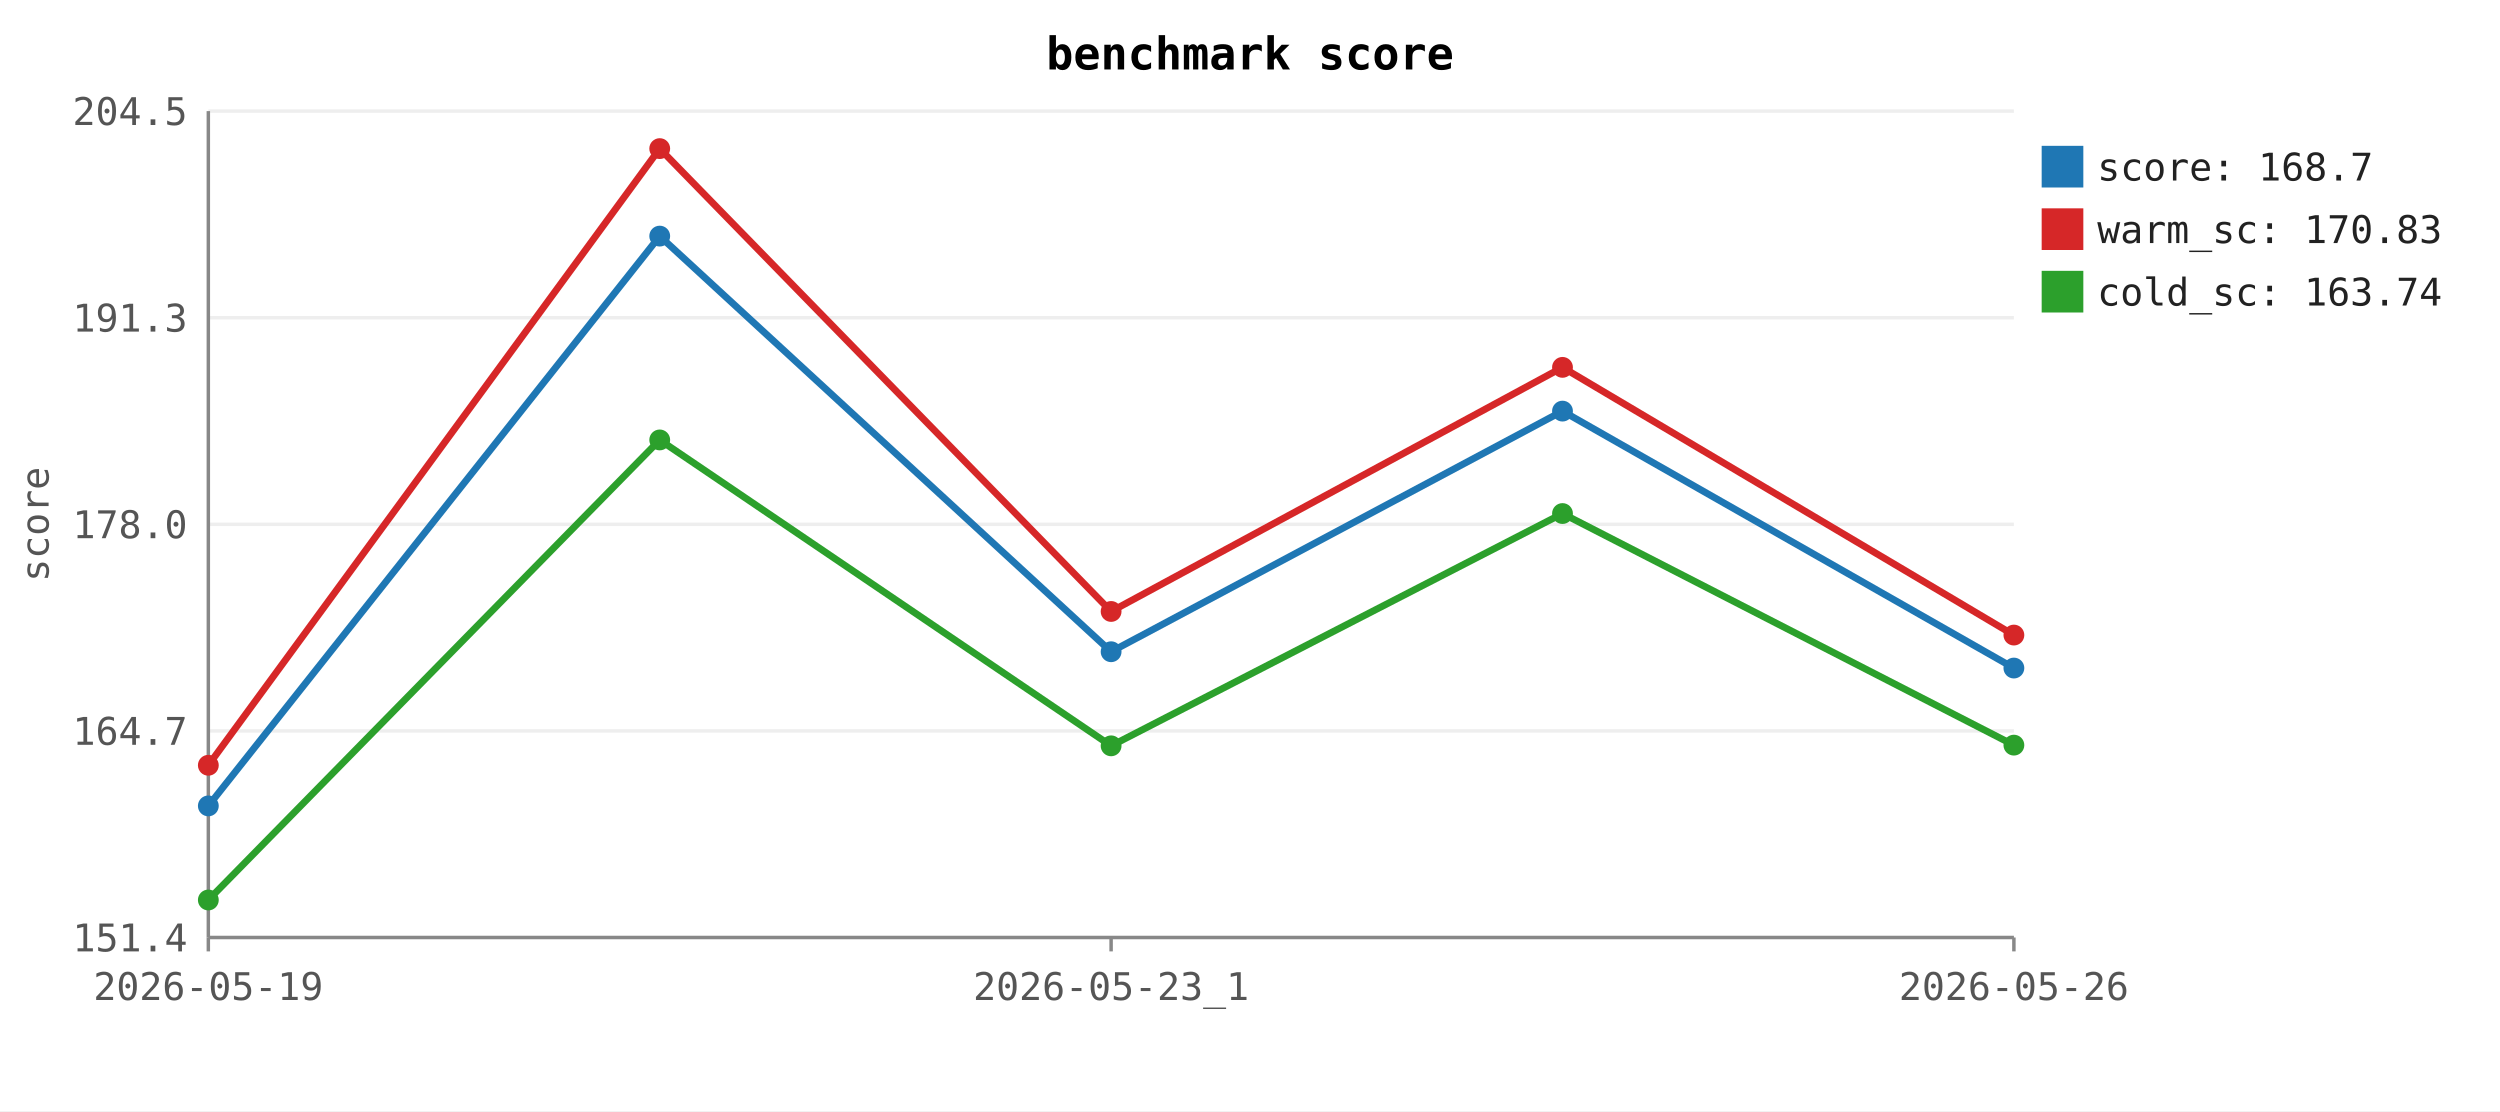
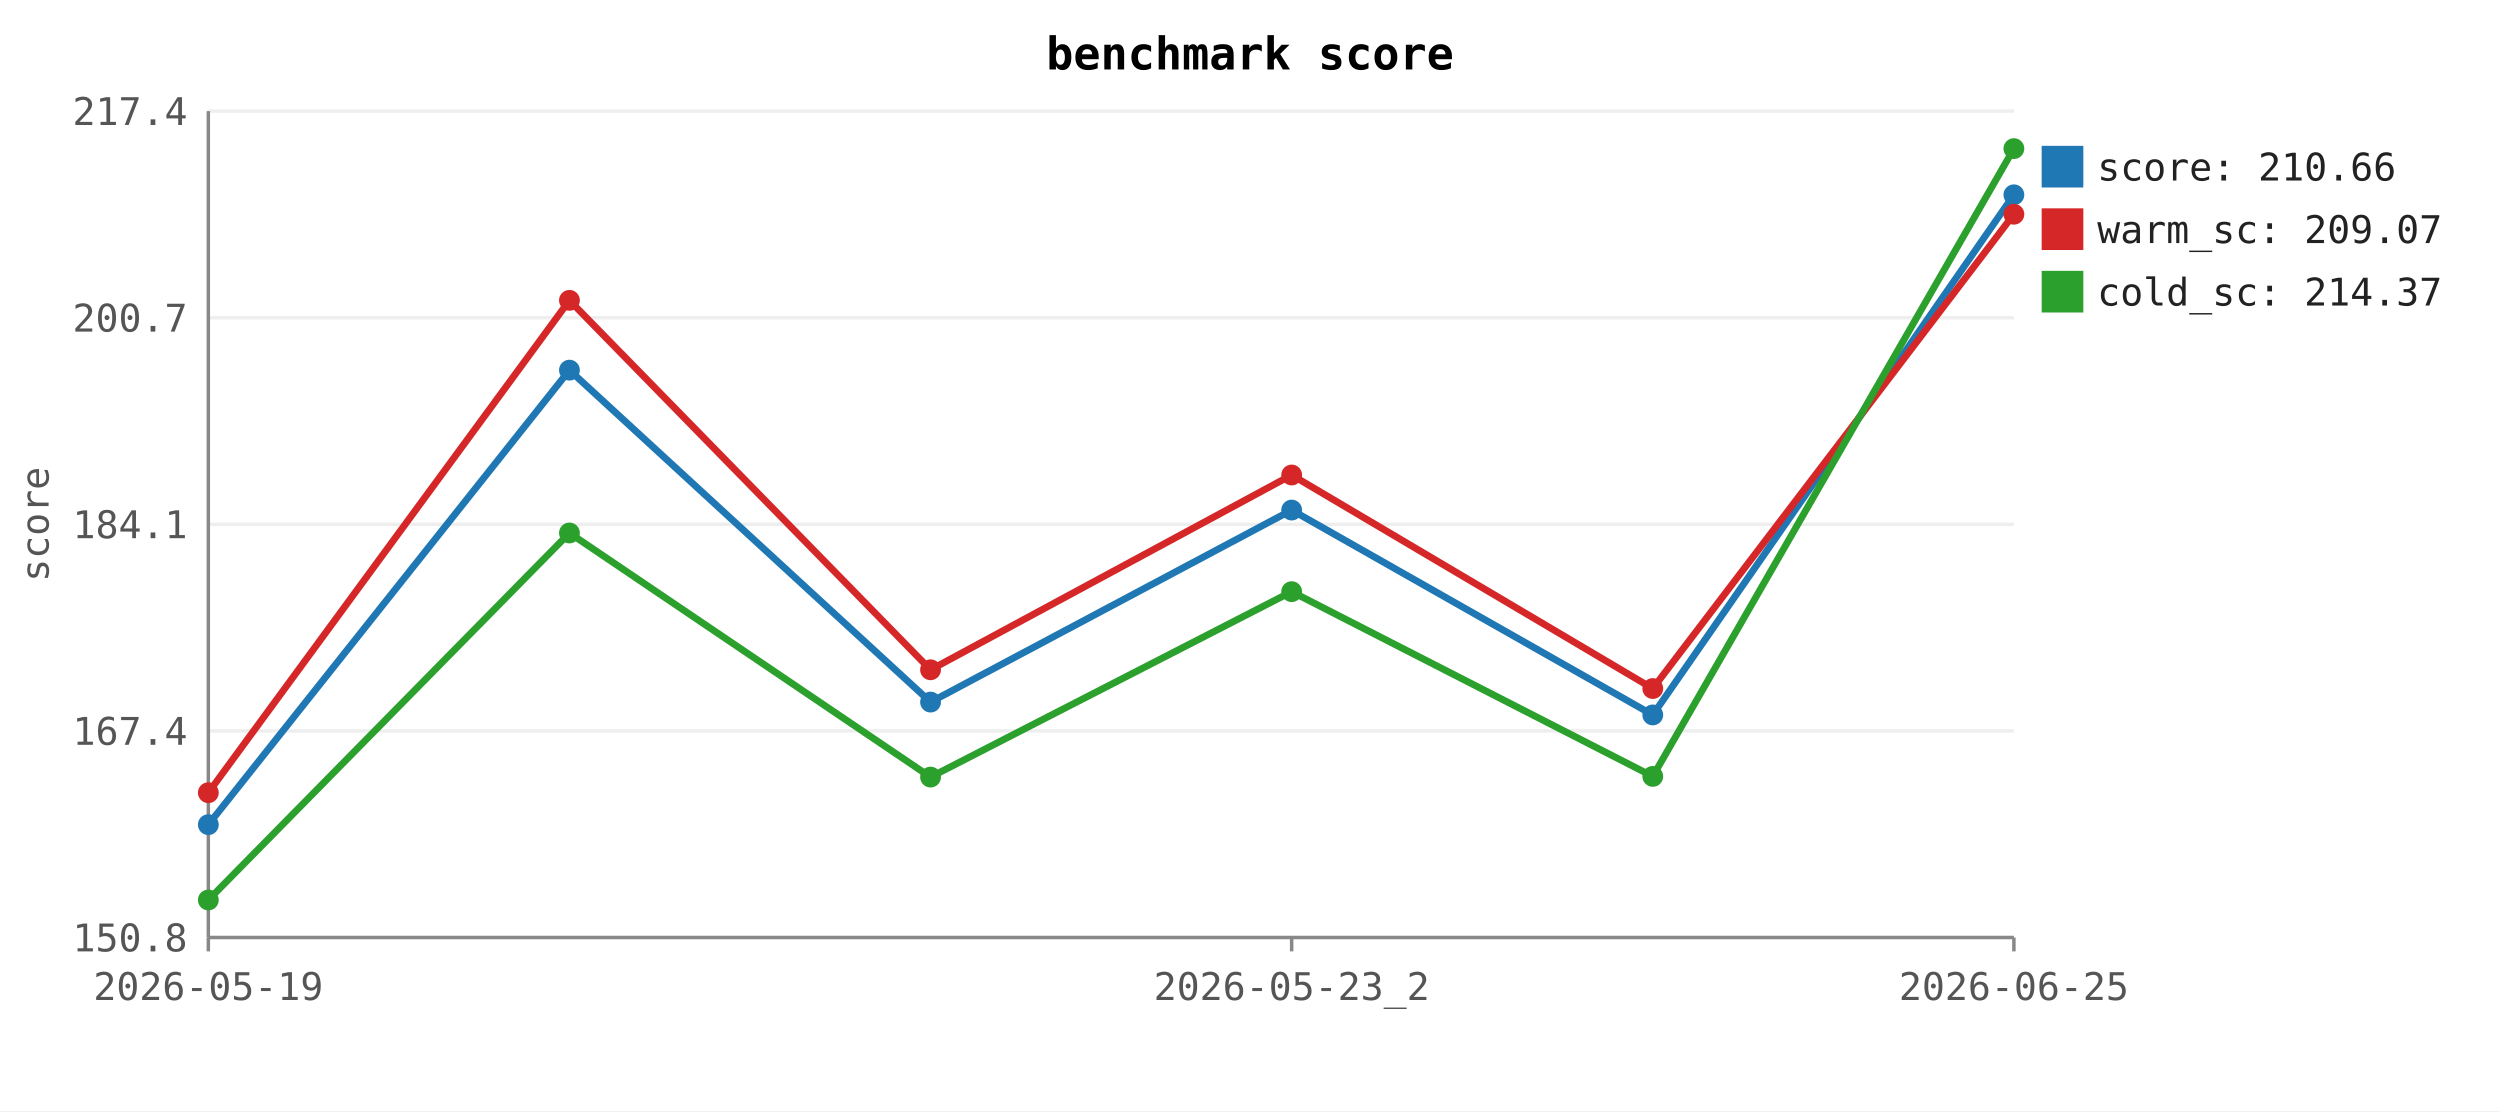
<svg xmlns="http://www.w3.org/2000/svg" viewBox="0 0 720 320" font-family="monospace" font-size="11">
  <rect width="100%" height="100%" fill="white" />
  <text x="360" y="20" text-anchor="middle" font-weight="bold" font-size="13">benchmark score</text>
  <line x1="60" y1="270.0" x2="580" y2="270.0" stroke="#eee" />
-   <text x="54" y="274.0" text-anchor="end" fill="#555">151.4</text>
+   <text x="54" y="274.0" text-anchor="end" fill="#555">150.8</text>
  <line x1="60" y1="210.5" x2="580" y2="210.5" stroke="#eee" />
-   <text x="54" y="214.5" text-anchor="end" fill="#555">164.7</text>
+   <text x="54" y="214.5" text-anchor="end" fill="#555">167.4</text>
  <line x1="60" y1="151.0" x2="580" y2="151.0" stroke="#eee" />
-   <text x="54" y="155.0" text-anchor="end" fill="#555">178.0</text>
+   <text x="54" y="155.0" text-anchor="end" fill="#555">184.1</text>
  <line x1="60" y1="91.5" x2="580" y2="91.5" stroke="#eee" />
-   <text x="54" y="95.5" text-anchor="end" fill="#555">191.3</text>
+   <text x="54" y="95.5" text-anchor="end" fill="#555">200.7</text>
  <line x1="60" y1="32.0" x2="580" y2="32.0" stroke="#eee" />
-   <text x="54" y="36.0" text-anchor="end" fill="#555">204.5</text>
+   <text x="54" y="36.0" text-anchor="end" fill="#555">217.4</text>
  <line x1="60" y1="32" x2="60" y2="270" stroke="#888" />
  <line x1="60" y1="270" x2="580" y2="270" stroke="#888" />
  <line x1="60.0" y1="270" x2="60.0" y2="274" stroke="#888" />
  <text x="60.0" y="288" text-anchor="middle" fill="#555">2026-05-19</text>
-   <line x1="320.0" y1="270" x2="320.0" y2="274" stroke="#888" />
-   <text x="320.0" y="288" text-anchor="middle" fill="#555">2026-05-23_1</text>
+   <line x1="372.0" y1="270" x2="372.0" y2="274" stroke="#888" />
+   <text x="372.0" y="288" text-anchor="middle" fill="#555">2026-05-23_2</text>
  <line x1="580.0" y1="270" x2="580.0" y2="274" stroke="#888" />
-   <text x="580.0" y="288" text-anchor="middle" fill="#555">2026-05-26</text>
+   <text x="580.0" y="288" text-anchor="middle" fill="#555">2026-06-25</text>
  <text x="14" y="151" text-anchor="middle" transform="rotate(-90 14 151)" fill="#555">score</text>
-   <path d="M60.0,232.1 L190.0,68.0 L320.0,187.7 L450.0,118.4 L580.0,192.4" fill="none" stroke="#1f77b4" stroke-width="2" />
-   <circle cx="60.0" cy="232.1" r="3" fill="#1f77b4" />
-   <circle cx="190.0" cy="68.0" r="3" fill="#1f77b4" />
-   <circle cx="320.0" cy="187.7" r="3" fill="#1f77b4" />
-   <circle cx="450.0" cy="118.4" r="3" fill="#1f77b4" />
-   <circle cx="580.0" cy="192.4" r="3" fill="#1f77b4" />
+   <path d="M60.0,237.5 L164.0,106.6 L268.0,202.2 L372.0,146.9 L476.0,205.9 L580.0,56.1" fill="none" stroke="#1f77b4" stroke-width="2" />
+   <circle cx="60.0" cy="237.5" r="3" fill="#1f77b4" />
+   <circle cx="164.0" cy="106.6" r="3" fill="#1f77b4" />
+   <circle cx="268.0" cy="202.2" r="3" fill="#1f77b4" />
+   <circle cx="372.0" cy="146.9" r="3" fill="#1f77b4" />
+   <circle cx="476.0" cy="205.9" r="3" fill="#1f77b4" />
+   <circle cx="580.0" cy="56.1" r="3" fill="#1f77b4" />
  <rect x="588" y="42" width="12" height="12" fill="#1f77b4" />
-   <text x="604" y="52" fill="#222">score: 168.7</text>
-   <path d="M60.0,220.4 L190.0,42.8 L320.0,176.1 L450.0,105.8 L580.0,182.9" fill="none" stroke="#d62728" stroke-width="2" />
-   <circle cx="60.0" cy="220.4" r="3" fill="#d62728" />
-   <circle cx="190.0" cy="42.8" r="3" fill="#d62728" />
-   <circle cx="320.0" cy="176.1" r="3" fill="#d62728" />
-   <circle cx="450.0" cy="105.8" r="3" fill="#d62728" />
-   <circle cx="580.0" cy="182.9" r="3" fill="#d62728" />
+   <text x="604" y="52" fill="#222">score: 210.66</text>
+   <path d="M60.0,228.3 L164.0,86.5 L268.0,192.9 L372.0,136.8 L476.0,198.3 L580.0,61.7" fill="none" stroke="#d62728" stroke-width="2" />
+   <circle cx="60.0" cy="228.3" r="3" fill="#d62728" />
+   <circle cx="164.0" cy="86.5" r="3" fill="#d62728" />
+   <circle cx="268.0" cy="192.9" r="3" fill="#d62728" />
+   <circle cx="372.0" cy="136.8" r="3" fill="#d62728" />
+   <circle cx="476.0" cy="198.3" r="3" fill="#d62728" />
+   <circle cx="580.0" cy="61.7" r="3" fill="#d62728" />
  <rect x="588" y="60" width="12" height="12" fill="#d62728" />
-   <text x="604" y="70" fill="#222">warm_sc: 170.83</text>
-   <path d="M60.0,259.2 L190.0,126.7 L320.0,214.8 L450.0,147.9 L580.0,214.6" fill="none" stroke="#2ca02c" stroke-width="2" />
+   <text x="604" y="70" fill="#222">warm_sc: 209.07</text>
+   <path d="M60.0,259.2 L164.0,153.5 L268.0,223.8 L372.0,170.4 L476.0,223.6 L580.0,42.8" fill="none" stroke="#2ca02c" stroke-width="2" />
  <circle cx="60.0" cy="259.2" r="3" fill="#2ca02c" />
-   <circle cx="190.0" cy="126.7" r="3" fill="#2ca02c" />
-   <circle cx="320.0" cy="214.8" r="3" fill="#2ca02c" />
-   <circle cx="450.0" cy="147.9" r="3" fill="#2ca02c" />
-   <circle cx="580.0" cy="214.6" r="3" fill="#2ca02c" />
+   <circle cx="164.0" cy="153.5" r="3" fill="#2ca02c" />
+   <circle cx="268.0" cy="223.8" r="3" fill="#2ca02c" />
+   <circle cx="372.0" cy="170.4" r="3" fill="#2ca02c" />
+   <circle cx="476.0" cy="223.6" r="3" fill="#2ca02c" />
+   <circle cx="580.0" cy="42.8" r="3" fill="#2ca02c" />
  <rect x="588" y="78" width="12" height="12" fill="#2ca02c" />
-   <text x="604" y="88" fill="#222">cold_sc: 163.74</text>
+   <text x="604" y="88" fill="#222">cold_sc: 214.37</text>
</svg>
